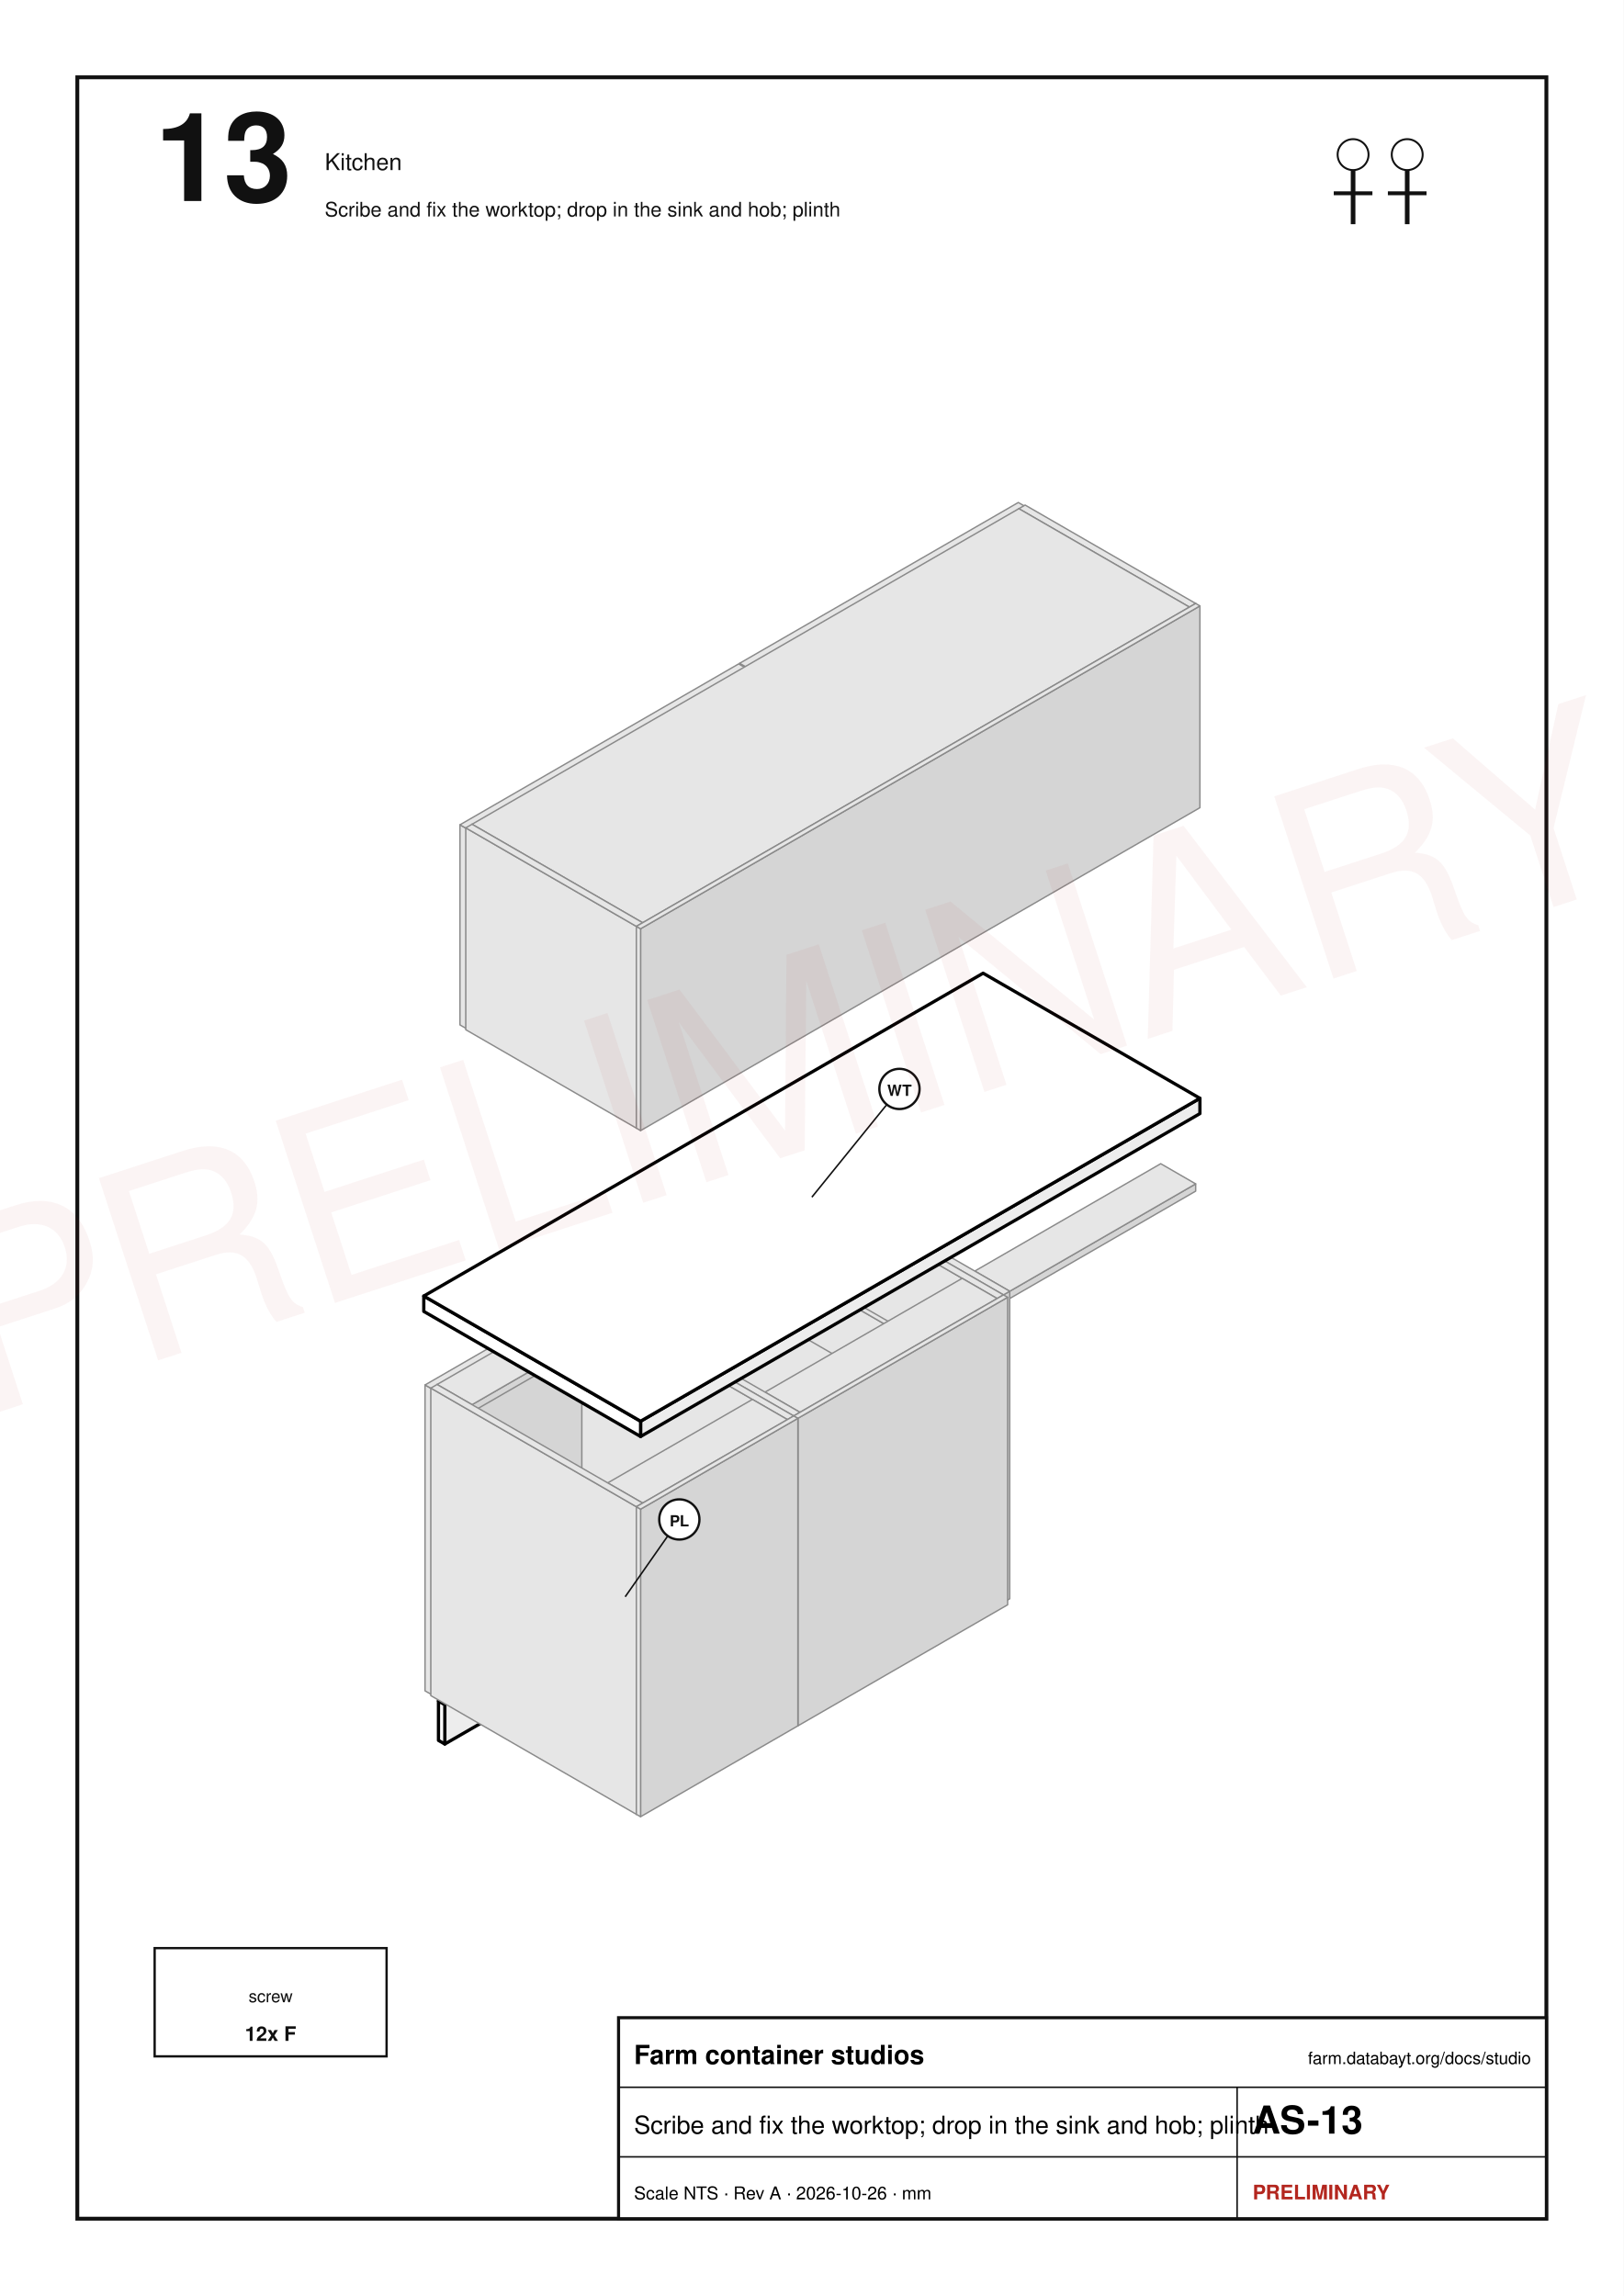
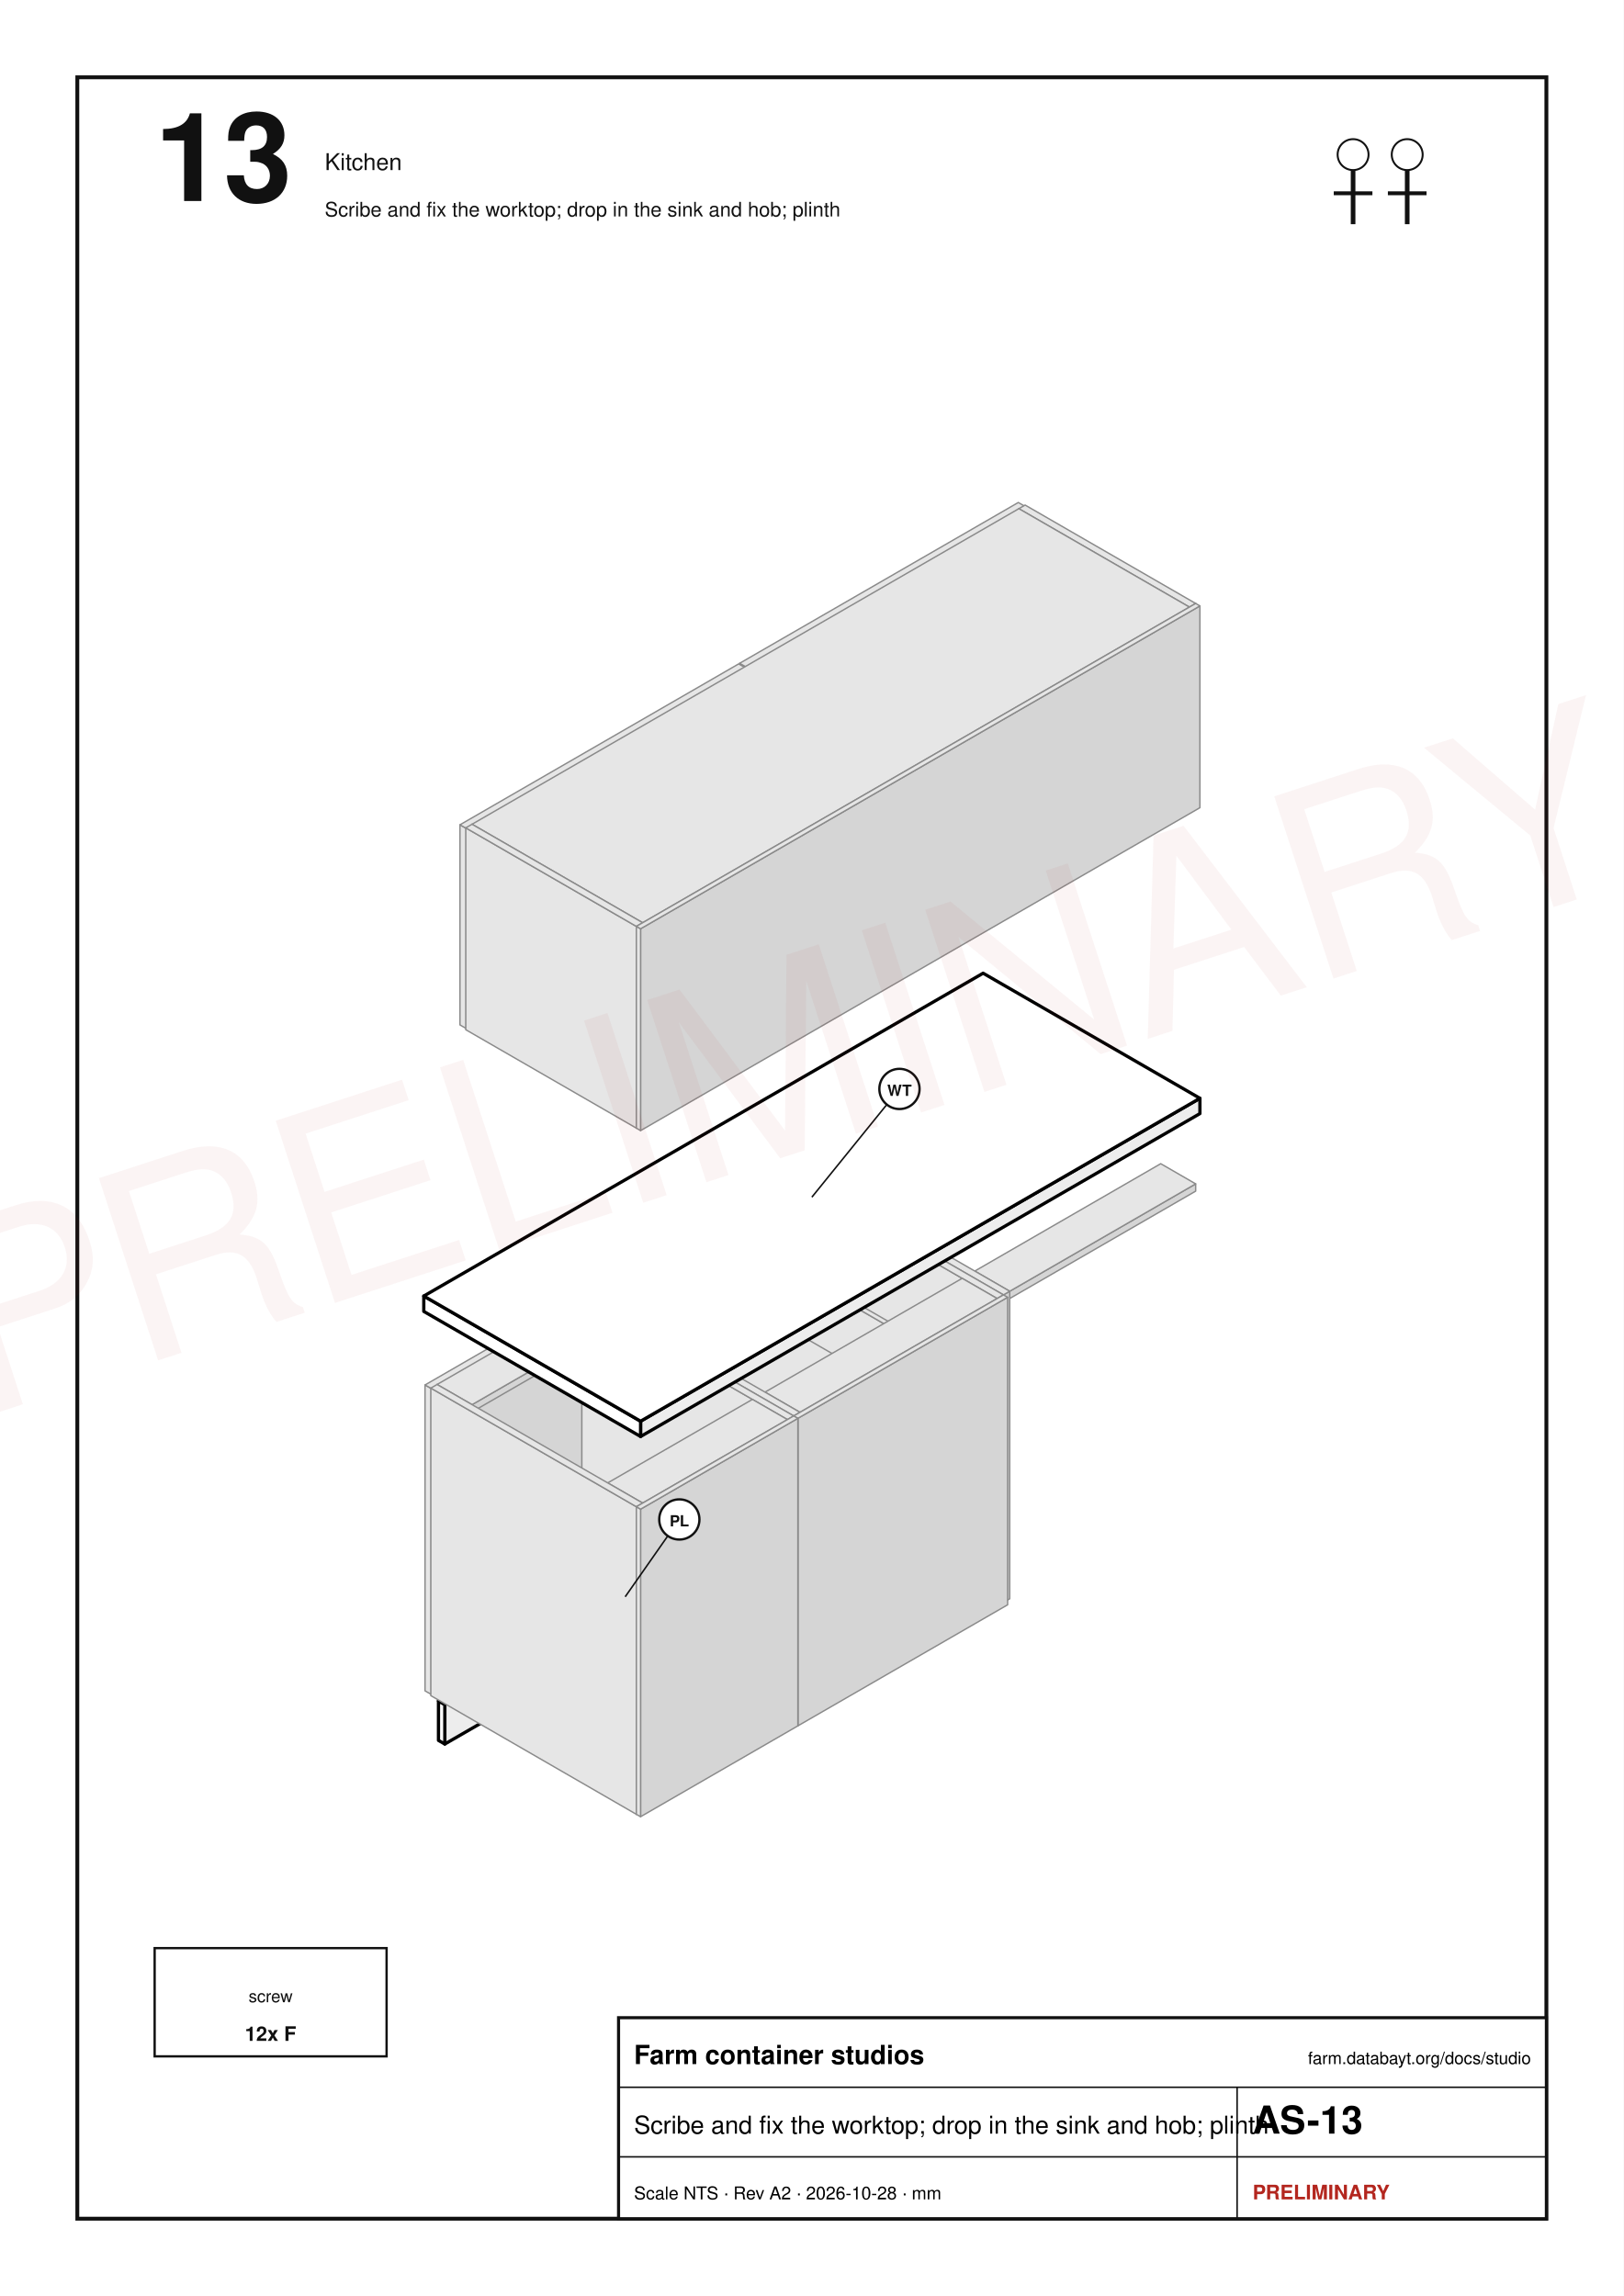
<svg xmlns="http://www.w3.org/2000/svg" width="210mm" height="297mm" viewBox="0 0 210 297" font-family="Helvetica, Arial, sans-serif">
  <rect x="0" y="0" width="210" height="297" fill="#fff" />
  <rect x="10" y="10" width="190" height="277" fill="none" stroke="#111" stroke-width="0.5" />
  <text x="20" y="26" font-size="16" text-anchor="start" font-weight="bold" fill="#111">13</text>
  <text x="42" y="22" font-size="3" text-anchor="start" font-weight="normal" fill="#111">Kitchen</text>
  <text x="42" y="28" font-size="2.6" text-anchor="start" font-weight="normal" fill="#111">Scribe and fix the worktop; drop in the sink and hob; plinth</text>
  <circle cx="175" cy="20" r="2" fill="none" stroke="#111" stroke-width="0.25" />
  <line x1="175" y1="22" x2="175" y2="29" stroke="#111" stroke-width="0.6" />
  <line x1="172.5" y1="25" x2="177.5" y2="25" stroke="#111" stroke-width="0.5" />
  <circle cx="182" cy="20" r="2" fill="none" stroke="#111" stroke-width="0.25" />
  <line x1="182" y1="22" x2="182" y2="29" stroke="#111" stroke-width="0.6" />
  <line x1="179.5" y1="25" x2="184.5" y2="25" stroke="#111" stroke-width="0.5" />
  <polygon points="103.12,191.89 76.13,207.47 76.13,187.74 103.12,172.16" fill="#d5d5d5" stroke="#8a8a8a" stroke-width="0.18" stroke-linejoin="round" />
  <polygon points="75.32,207 76.13,207.47 76.13,187.74 75.32,187.27" fill="#e6e6e6" stroke="#8a8a8a" stroke-width="0.18" stroke-linejoin="round" />
  <polygon points="102.31,171.69 103.12,172.16 76.13,187.74 75.32,187.27" fill="#e6e6e6" stroke="#8a8a8a" stroke-width="0.18" stroke-linejoin="round" />
  <polygon points="132.58,141.34 108.53,155.23 108.53,154.29 132.58,140.4" fill="#d5d5d5" stroke="#8a8a8a" stroke-width="0.18" stroke-linejoin="round" />
  <polygon points="104.01,152.62 108.53,155.23 108.53,154.29 104.01,151.68" fill="#e6e6e6" stroke="#8a8a8a" stroke-width="0.18" stroke-linejoin="round" />
  <polygon points="128.06,137.79 132.58,140.4 108.53,154.29 104.01,151.68" fill="#e6e6e6" stroke="#8a8a8a" stroke-width="0.18" stroke-linejoin="round" />
  <polygon points="103.12,172 76.13,187.58 76.13,167.85 103.12,152.26" fill="#d5d5d5" stroke="#8a8a8a" stroke-width="0.18" stroke-linejoin="round" />
  <polygon points="75.32,187.11 76.13,187.58 76.13,167.85 75.32,167.38" fill="#e6e6e6" stroke="#8a8a8a" stroke-width="0.18" stroke-linejoin="round" />
  <polygon points="102.31,151.79 103.12,152.26 76.13,167.85 75.32,167.38" fill="#e6e6e6" stroke="#8a8a8a" stroke-width="0.18" stroke-linejoin="round" />
  <polygon points="154.64,154.08 130.59,167.97 130.59,167.03 154.64,153.14" fill="#d5d5d5" stroke="#8a8a8a" stroke-width="0.18" stroke-linejoin="round" />
  <polygon points="126.07,165.36 130.59,167.97 130.59,167.03 126.07,164.42" fill="#e6e6e6" stroke="#8a8a8a" stroke-width="0.18" stroke-linejoin="round" />
  <polygon points="150.12,150.53 154.64,153.14 130.59,167.03 126.07,164.42" fill="#e6e6e6" stroke="#8a8a8a" stroke-width="0.18" stroke-linejoin="round" />
  <polygon points="130.59,206.81 129.78,207.28 129.78,167.5 130.59,167.03" fill="#d5d5d5" stroke="#8a8a8a" stroke-width="0.18" stroke-linejoin="round" />
  <polygon points="103.19,191.93 129.78,207.28 129.78,167.5 103.19,152.15" fill="#e6e6e6" stroke="#8a8a8a" stroke-width="0.18" stroke-linejoin="round" />
  <polygon points="104.01,151.68 130.59,167.03 129.78,167.5 103.19,152.15" fill="#e6e6e6" stroke="#8a8a8a" stroke-width="0.18" stroke-linejoin="round" />
  <polygon points="76,207.53 55.79,219.19 55.79,179.62 76,167.95" fill="#d5d5d5" stroke="#8a8a8a" stroke-width="0.18" stroke-linejoin="round" />
  <polygon points="54.97,218.72 55.79,219.19 55.79,179.62 54.97,179.15" fill="#e6e6e6" stroke="#8a8a8a" stroke-width="0.18" stroke-linejoin="round" />
  <polygon points="75.18,167.48 76,167.95 55.79,179.62 54.97,179.15" fill="#e6e6e6" stroke="#8a8a8a" stroke-width="0.18" stroke-linejoin="round" />
  <polygon points="105,198.19 57.53,225.6 57.53,220.49 105,193.08" fill="#ededed" stroke="#000" stroke-width="0.42" stroke-linejoin="round" />
  <polygon points="56.71,225.13 57.53,225.6 57.53,220.49 56.71,220.02" fill="#ffffff" stroke="#000" stroke-width="0.42" stroke-linejoin="round" />
  <polygon points="104.19,192.61 105,193.08 57.53,220.49 56.71,220.02" fill="#ffffff" stroke="#000" stroke-width="0.42" stroke-linejoin="round" />
  <polygon points="129.78,207.28 128.96,207.75 128.96,167.97 129.78,167.5" fill="#d5d5d5" stroke="#8a8a8a" stroke-width="0.18" stroke-linejoin="round" />
  <polygon points="102.38,192.4 128.96,207.75 128.96,167.97 102.38,152.62" fill="#e6e6e6" stroke="#8a8a8a" stroke-width="0.18" stroke-linejoin="round" />
  <polygon points="103.19,152.15 129.78,167.5 128.96,167.97 102.38,152.62" fill="#e6e6e6" stroke="#8a8a8a" stroke-width="0.18" stroke-linejoin="round" />
  <polygon points="128.96,207.75 103.46,222.47 103.46,221.53 128.96,206.81" fill="#d5d5d5" stroke="#8a8a8a" stroke-width="0.18" stroke-linejoin="round" />
  <polygon points="76.88,207.12 103.46,222.47 103.46,221.53 76.88,206.18" fill="#e6e6e6" stroke="#8a8a8a" stroke-width="0.18" stroke-linejoin="round" />
  <polygon points="102.38,191.46 128.96,206.81 103.46,221.53 76.88,206.18" fill="#e6e6e6" stroke="#8a8a8a" stroke-width="0.18" stroke-linejoin="round" />
  <polygon points="127.47,206.44 126.93,206.76 126.93,198.4 127.47,198.09" fill="#d5d5d5" stroke="#8a8a8a" stroke-width="0.18" stroke-linejoin="round" />
  <polygon points="101.34,191.98 126.93,206.76 126.93,198.4 101.34,183.63" fill="#e6e6e6" stroke="#8a8a8a" stroke-width="0.18" stroke-linejoin="round" />
  <polygon points="101.88,183.31 127.47,198.09 126.93,198.4 101.34,183.63" fill="#e6e6e6" stroke="#8a8a8a" stroke-width="0.18" stroke-linejoin="round" />
  <polygon points="126.39,206.44 103.15,219.86 103.15,219.23 126.39,205.82" fill="#d5d5d5" stroke="#8a8a8a" stroke-width="0.18" stroke-linejoin="round" />
  <polygon points="78.1,205.4 103.15,219.86 103.15,219.23 78.1,204.77" fill="#e6e6e6" stroke="#8a8a8a" stroke-width="0.18" stroke-linejoin="round" />
  <polygon points="101.34,191.35 126.39,205.82 103.15,219.23 78.1,204.77" fill="#e6e6e6" stroke="#8a8a8a" stroke-width="0.18" stroke-linejoin="round" />
  <polygon points="127.47,186.55 126.93,186.86 126.93,178.51 127.47,178.2" fill="#d5d5d5" stroke="#8a8a8a" stroke-width="0.18" stroke-linejoin="round" />
  <polygon points="101.34,172.09 126.93,186.86 126.93,178.51 101.34,163.74" fill="#e6e6e6" stroke="#8a8a8a" stroke-width="0.18" stroke-linejoin="round" />
  <polygon points="101.88,163.42 127.47,178.2 126.93,178.51 101.34,163.74" fill="#e6e6e6" stroke="#8a8a8a" stroke-width="0.18" stroke-linejoin="round" />
  <polygon points="126.39,186.55 103.15,199.97 103.15,199.34 126.39,185.93" fill="#d5d5d5" stroke="#8a8a8a" stroke-width="0.18" stroke-linejoin="round" />
  <polygon points="78.1,185.51 103.15,199.97 103.15,199.34 78.1,184.88" fill="#e6e6e6" stroke="#8a8a8a" stroke-width="0.18" stroke-linejoin="round" />
  <polygon points="101.34,171.46 126.39,185.93 103.15,199.34 78.1,184.88" fill="#e6e6e6" stroke="#8a8a8a" stroke-width="0.18" stroke-linejoin="round" />
  <polygon points="126.93,206.76 103.69,220.17 103.69,211.82 126.93,198.4" fill="#d5d5d5" stroke="#8a8a8a" stroke-width="0.18" stroke-linejoin="round" />
  <polygon points="103.15,219.86 103.69,220.17 103.69,211.82 103.15,211.51" fill="#e6e6e6" stroke="#8a8a8a" stroke-width="0.18" stroke-linejoin="round" />
  <polygon points="126.39,198.09 126.93,198.4 103.69,211.82 103.15,211.51" fill="#e6e6e6" stroke="#8a8a8a" stroke-width="0.18" stroke-linejoin="round" />
  <polygon points="106.9,156.17 81.4,170.89 81.4,169.95 106.9,155.23" fill="#d5d5d5" stroke="#8a8a8a" stroke-width="0.18" stroke-linejoin="round" />
  <polygon points="76.88,168.28 81.4,170.89 81.4,169.95 76.88,167.34" fill="#e6e6e6" stroke="#8a8a8a" stroke-width="0.18" stroke-linejoin="round" />
  <polygon points="102.38,152.62 106.9,155.23 81.4,169.95 76.88,167.34" fill="#e6e6e6" stroke="#8a8a8a" stroke-width="0.18" stroke-linejoin="round" />
  <polygon points="126.93,186.86 103.69,200.28 103.69,191.93 126.93,178.51" fill="#d5d5d5" stroke="#8a8a8a" stroke-width="0.18" stroke-linejoin="round" />
  <polygon points="103.15,199.97 103.69,200.28 103.69,191.93 103.15,191.62" fill="#e6e6e6" stroke="#8a8a8a" stroke-width="0.18" stroke-linejoin="round" />
  <polygon points="126.39,178.2 126.93,178.51 103.69,191.93 103.15,191.62" fill="#e6e6e6" stroke="#8a8a8a" stroke-width="0.18" stroke-linejoin="round" />
  <polygon points="103.69,220.17 103.15,220.49 103.15,212.13 103.69,211.82" fill="#d5d5d5" stroke="#8a8a8a" stroke-width="0.18" stroke-linejoin="round" />
  <polygon points="77.56,205.71 103.15,220.49 103.15,212.13 77.56,197.36" fill="#e6e6e6" stroke="#8a8a8a" stroke-width="0.18" stroke-linejoin="round" />
  <polygon points="78.1,197.05 103.69,211.82 103.15,212.13 77.56,197.36" fill="#e6e6e6" stroke="#8a8a8a" stroke-width="0.18" stroke-linejoin="round" />
  <polygon points="103.69,200.28 103.15,200.6 103.15,192.24 103.69,191.93" fill="#d5d5d5" stroke="#8a8a8a" stroke-width="0.18" stroke-linejoin="round" />
  <polygon points="77.56,185.82 103.15,200.6 103.15,192.24 77.56,177.47" fill="#e6e6e6" stroke="#8a8a8a" stroke-width="0.18" stroke-linejoin="round" />
  <polygon points="78.1,177.15 103.69,191.93 103.15,192.24 77.56,177.47" fill="#e6e6e6" stroke="#8a8a8a" stroke-width="0.18" stroke-linejoin="round" />
  <polygon points="128.96,168.91 103.46,183.63 103.46,182.69 128.96,167.97" fill="#d5d5d5" stroke="#8a8a8a" stroke-width="0.18" stroke-linejoin="round" />
  <polygon points="98.94,181.02 103.46,183.63 103.46,182.69 98.94,180.08" fill="#e6e6e6" stroke="#8a8a8a" stroke-width="0.18" stroke-linejoin="round" />
  <polygon points="124.44,165.36 128.96,167.97 103.46,182.69 98.94,180.08" fill="#e6e6e6" stroke="#8a8a8a" stroke-width="0.18" stroke-linejoin="round" />
  <polygon points="103.46,222.47 102.65,222.94 102.65,183.16 103.46,182.69" fill="#d5d5d5" stroke="#8a8a8a" stroke-width="0.18" stroke-linejoin="round" />
  <polygon points="76.06,207.59 102.65,222.94 102.65,183.16 76.06,167.81" fill="#e6e6e6" stroke="#8a8a8a" stroke-width="0.18" stroke-linejoin="round" />
  <polygon points="76.88,167.34 103.46,182.69 102.65,183.16 76.06,167.81" fill="#e6e6e6" stroke="#8a8a8a" stroke-width="0.18" stroke-linejoin="round" />
  <polygon points="130.32,207.59 103.19,223.25 103.19,183.47 130.32,167.81" fill="#d5d5d5" stroke="#8a8a8a" stroke-width="0.18" stroke-linejoin="round" />
  <polygon points="102.65,222.94 103.19,223.25 103.19,183.47 102.65,183.16" fill="#e6e6e6" stroke="#8a8a8a" stroke-width="0.18" stroke-linejoin="round" />
  <polygon points="129.78,167.5 130.32,167.81 103.19,183.47 102.65,183.16" fill="#e6e6e6" stroke="#8a8a8a" stroke-width="0.18" stroke-linejoin="round" />
  <polygon points="102.65,222.94 101.84,223.41 101.84,183.63 102.65,183.16" fill="#d5d5d5" stroke="#8a8a8a" stroke-width="0.18" stroke-linejoin="round" />
  <polygon points="75.25,208.06 101.84,223.41 101.84,183.63 75.25,168.28" fill="#e6e6e6" stroke="#8a8a8a" stroke-width="0.18" stroke-linejoin="round" />
  <polygon points="76.06,167.81 102.65,183.16 101.84,183.63 75.25,168.28" fill="#e6e6e6" stroke="#8a8a8a" stroke-width="0.18" stroke-linejoin="round" />
  <polygon points="101.84,223.41 83.12,234.22 83.12,233.28 101.84,222.47" fill="#d5d5d5" stroke="#8a8a8a" stroke-width="0.18" stroke-linejoin="round" />
  <polygon points="56.53,218.87 83.12,234.22 83.12,233.28 56.53,217.93" fill="#e6e6e6" stroke="#8a8a8a" stroke-width="0.18" stroke-linejoin="round" />
  <polygon points="75.25,207.12 101.84,222.47 83.12,233.28 56.53,217.93" fill="#e6e6e6" stroke="#8a8a8a" stroke-width="0.18" stroke-linejoin="round" />
  <polygon points="79.77,171.83 61.05,182.64 61.05,181.7 79.77,170.89" fill="#d5d5d5" stroke="#8a8a8a" stroke-width="0.18" stroke-linejoin="round" />
  <polygon points="56.53,180.03 61.05,182.64 61.05,181.7 56.53,179.09" fill="#e6e6e6" stroke="#8a8a8a" stroke-width="0.18" stroke-linejoin="round" />
  <polygon points="75.25,168.28 79.77,170.89 61.05,181.7 56.53,179.09" fill="#e6e6e6" stroke="#8a8a8a" stroke-width="0.18" stroke-linejoin="round" />
  <polygon points="132.51,91.36 96.48,112.17 96.48,86.27 132.51,65.47" fill="#d5d5d5" stroke="#8a8a8a" stroke-width="0.18" stroke-linejoin="round" />
  <polygon points="95.66,111.7 96.48,112.17 96.48,86.27 95.66,85.8" fill="#e6e6e6" stroke="#8a8a8a" stroke-width="0.18" stroke-linejoin="round" />
  <polygon points="131.7,65 132.51,65.47 96.48,86.27 95.66,85.8" fill="#e6e6e6" stroke="#8a8a8a" stroke-width="0.18" stroke-linejoin="round" />
  <polygon points="154.64,104.17 153.83,104.64 153.83,78.53 154.64,78.06" fill="#d5d5d5" stroke="#8a8a8a" stroke-width="0.18" stroke-linejoin="round" />
  <polygon points="131.77,91.9 153.83,104.64 153.83,78.53 131.77,65.8" fill="#e6e6e6" stroke="#8a8a8a" stroke-width="0.18" stroke-linejoin="round" />
  <polygon points="132.58,65.33 154.64,78.06 153.83,78.53 131.77,65.8" fill="#e6e6e6" stroke="#8a8a8a" stroke-width="0.18" stroke-linejoin="round" />
  <polygon points="101.84,184.57 83.12,195.37 83.12,194.43 101.84,183.63" fill="#d5d5d5" stroke="#8a8a8a" stroke-width="0.18" stroke-linejoin="round" />
  <polygon points="78.6,192.76 83.12,195.37 83.12,194.43 78.6,191.82" fill="#e6e6e6" stroke="#8a8a8a" stroke-width="0.18" stroke-linejoin="round" />
  <polygon points="97.31,181.02 101.84,183.63 83.12,194.43 78.6,191.82" fill="#e6e6e6" stroke="#8a8a8a" stroke-width="0.18" stroke-linejoin="round" />
  <polygon points="83.12,234.22 82.3,234.69 82.3,194.9 83.12,194.43" fill="#d5d5d5" stroke="#8a8a8a" stroke-width="0.18" stroke-linejoin="round" />
  <polygon points="55.72,219.34 82.3,234.69 82.3,194.9 55.72,179.56" fill="#e6e6e6" stroke="#8a8a8a" stroke-width="0.18" stroke-linejoin="round" />
  <polygon points="56.53,179.09 83.12,194.43 82.3,194.9 55.72,179.56" fill="#e6e6e6" stroke="#8a8a8a" stroke-width="0.18" stroke-linejoin="round" />
  <polygon points="103.19,223.25 82.85,235 82.85,195.22 103.19,183.47" fill="#d5d5d5" stroke="#8a8a8a" stroke-width="0.18" stroke-linejoin="round" />
  <polygon points="82.3,234.69 82.85,235 82.85,195.22 82.3,194.9" fill="#e6e6e6" stroke="#8a8a8a" stroke-width="0.18" stroke-linejoin="round" />
  <polygon points="102.65,183.16 103.19,183.47 82.85,195.22 82.3,194.9" fill="#e6e6e6" stroke="#8a8a8a" stroke-width="0.18" stroke-linejoin="round" />
  <polygon points="155.19,144.05 82.85,185.82 82.85,183.84 155.19,142.07" fill="#ededed" stroke="#000" stroke-width="0.42" stroke-linejoin="round" />
  <polygon points="54.81,169.64 82.85,185.82 82.85,183.84 54.81,167.65" fill="#ffffff" stroke="#000" stroke-width="0.42" stroke-linejoin="round" />
  <polygon points="127.15,125.89 155.19,142.07 82.85,183.84 54.81,167.65" fill="#ffffff" stroke="#000" stroke-width="0.42" stroke-linejoin="round" />
  <polygon points="96.34,112.25 60.31,133.05 60.31,107.16 96.34,86.35" fill="#d5d5d5" stroke="#8a8a8a" stroke-width="0.18" stroke-linejoin="round" />
  <polygon points="59.49,132.58 60.31,133.05 60.31,107.16 59.49,106.69" fill="#e6e6e6" stroke="#8a8a8a" stroke-width="0.18" stroke-linejoin="round" />
  <polygon points="95.53,85.88 96.34,86.35 60.31,107.16 59.49,106.69" fill="#e6e6e6" stroke="#8a8a8a" stroke-width="0.18" stroke-linejoin="round" />
  <polygon points="153.83,104.64 83.12,145.46 83.12,144.52 153.83,103.7" fill="#d5d5d5" stroke="#8a8a8a" stroke-width="0.18" stroke-linejoin="round" />
  <polygon points="61.05,132.73 83.12,145.46 83.12,144.52 61.05,131.79" fill="#e6e6e6" stroke="#8a8a8a" stroke-width="0.18" stroke-linejoin="round" />
  <polygon points="131.77,90.96 153.83,103.7 83.12,144.52 61.05,131.79" fill="#e6e6e6" stroke="#8a8a8a" stroke-width="0.18" stroke-linejoin="round" />
  <polygon points="153.83,79.47 83.12,120.3 83.12,119.36 153.83,78.53" fill="#d5d5d5" stroke="#8a8a8a" stroke-width="0.18" stroke-linejoin="round" />
  <polygon points="61.05,107.56 83.12,120.3 83.12,119.36 61.05,106.62" fill="#e6e6e6" stroke="#8a8a8a" stroke-width="0.18" stroke-linejoin="round" />
  <polygon points="131.77,65.8 153.83,78.53 83.12,119.36 61.05,106.62" fill="#e6e6e6" stroke="#8a8a8a" stroke-width="0.18" stroke-linejoin="round" />
  <polygon points="83.12,145.46 82.3,145.93 82.3,119.83 83.12,119.36" fill="#d5d5d5" stroke="#8a8a8a" stroke-width="0.18" stroke-linejoin="round" />
  <polygon points="60.24,133.2 82.3,145.93 82.3,119.83 60.24,107.09" fill="#e6e6e6" stroke="#8a8a8a" stroke-width="0.18" stroke-linejoin="round" />
  <polygon points="61.05,106.62 83.12,119.36 82.3,119.83 60.24,107.09" fill="#e6e6e6" stroke="#8a8a8a" stroke-width="0.18" stroke-linejoin="round" />
  <polygon points="155.19,104.48 82.85,146.25 82.85,120.14 155.19,78.38" fill="#d5d5d5" stroke="#8a8a8a" stroke-width="0.18" stroke-linejoin="round" />
  <polygon points="82.3,145.93 82.85,146.25 82.85,120.14 82.3,119.83" fill="#e6e6e6" stroke="#8a8a8a" stroke-width="0.18" stroke-linejoin="round" />
  <polygon points="154.64,78.06 155.19,78.38 82.85,120.14 82.3,119.83" fill="#e6e6e6" stroke="#8a8a8a" stroke-width="0.18" stroke-linejoin="round" />
  <line x1="80.86" y1="206.55" x2="87.86" y2="196.55" stroke="#111" stroke-width="0.2" />
  <circle cx="87.86" cy="196.55" r="2.6" fill="#fff" stroke="#111" stroke-width="0.3" />
  <text x="87.86" y="197.45" font-size="2" text-anchor="middle" font-weight="bold" fill="#111">PL</text>
  <line x1="105" y1="154.86" x2="116.33" y2="140.86" stroke="#111" stroke-width="0.2" />
  <circle cx="116.33" cy="140.86" r="2.6" fill="#fff" stroke="#111" stroke-width="0.3" />
  <text x="116.33" y="141.76" font-size="2" text-anchor="middle" font-weight="bold" fill="#111">WT</text>
  <rect x="20" y="252" width="30" height="14" fill="#fff" stroke="#111" stroke-width="0.3" />
  <text x="35" y="259" font-size="2.2" text-anchor="middle" font-weight="normal" fill="#111">screw</text>
  <text x="35" y="264" font-size="2.6" text-anchor="middle" font-weight="bold" fill="#111">12x  F</text>
  <rect x="80" y="261" width="120" height="26" fill="#fff" stroke="#111" stroke-width="0.4" />
  <line x1="80" y1="270" x2="200" y2="270" stroke="#111" stroke-width="0.2" />
  <line x1="80" y1="279" x2="200" y2="279" stroke="#111" stroke-width="0.2" />
  <line x1="160" y1="270" x2="160" y2="287" stroke="#111" stroke-width="0.2" />
  <text x="82" y="267" font-size="3.4" font-weight="bold">Farm container studios</text>
  <text x="198" y="267" font-size="2.2" text-anchor="end">farm.databayt.org/docs/studio</text>
  <text x="82" y="276" font-size="3.2">Scribe and fix the worktop; drop in the sink and hob; plinth</text>
  <text x="162" y="276" font-size="5" font-weight="bold">AS-13</text>
-   <text x="82" y="284.5" font-size="2.3">Scale NTS · Rev A · 2026-10-26 · mm</text>
+   <text x="82" y="284.5" font-size="2.3">Scale NTS · Rev A2 · 2026-10-28 · mm</text>
  <text x="162" y="284.5" font-size="2.6" font-weight="bold" fill="#b3261e">PRELIMINARY</text>
  <text x="105.0" y="148.5" font-size="34" fill="#b3261e" fill-opacity="0.05" text-anchor="middle" transform="rotate(-18 105.0 148.5)">PRELIMINARY</text>
</svg>
